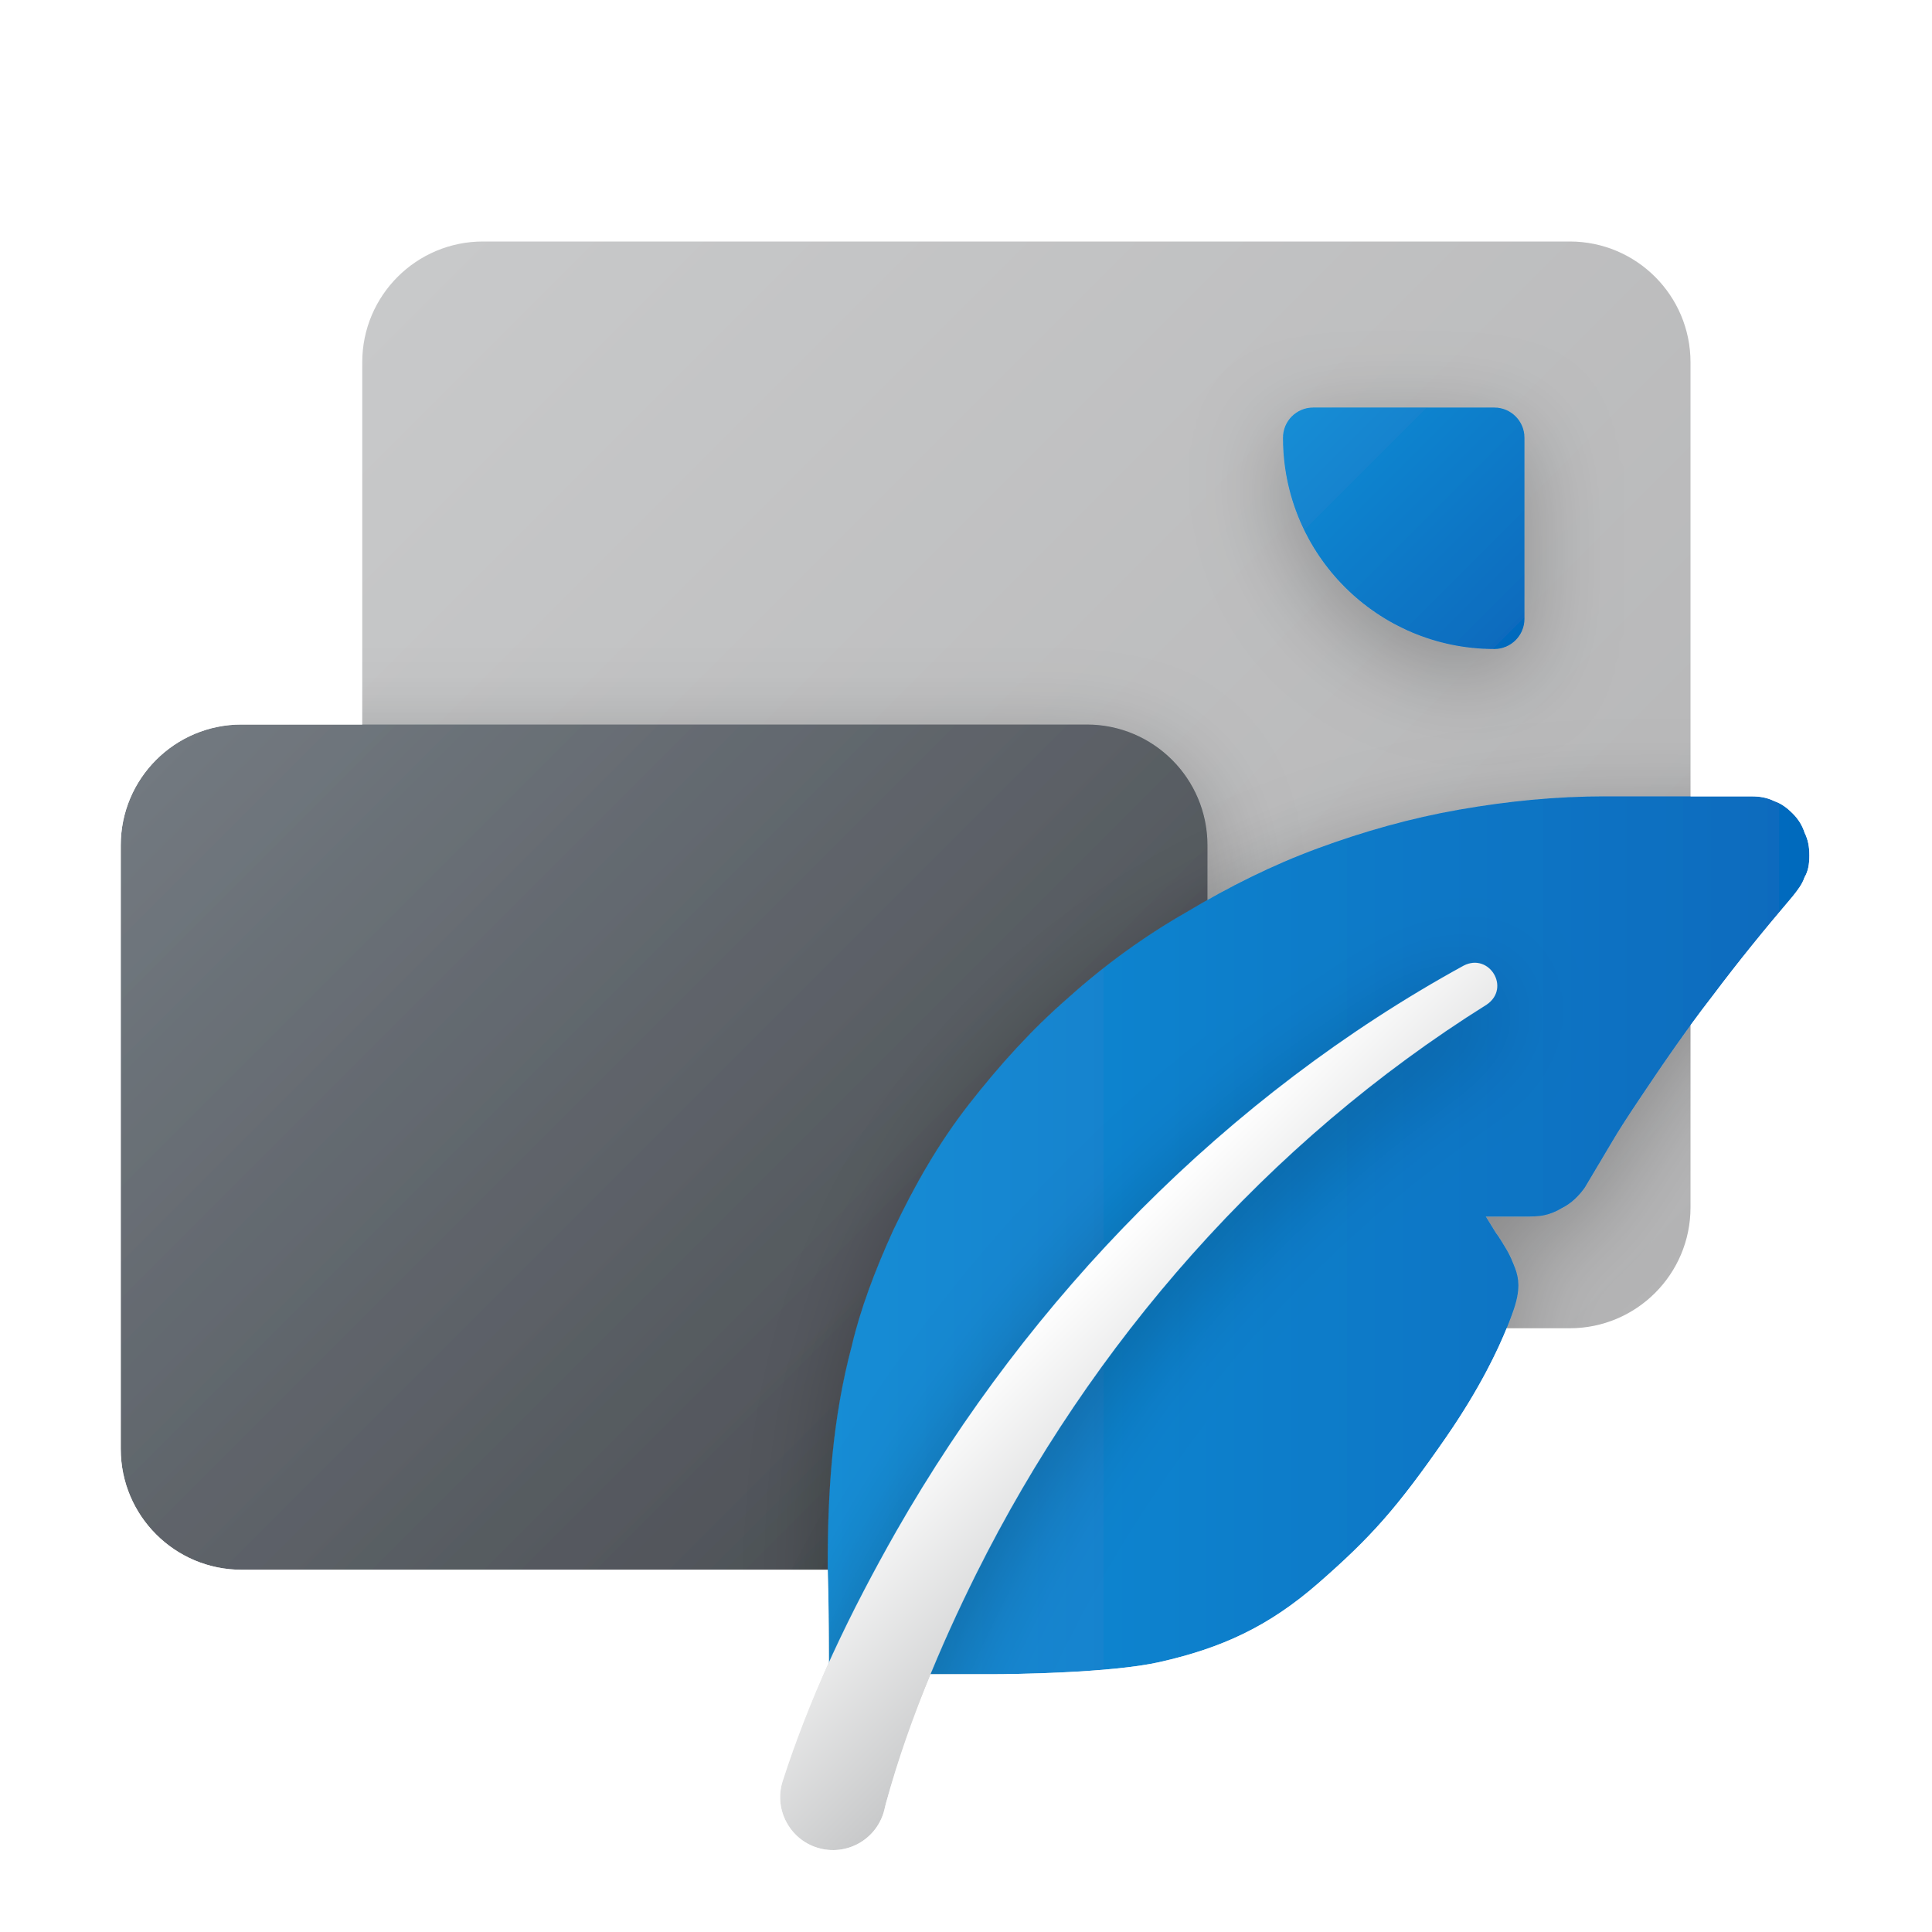
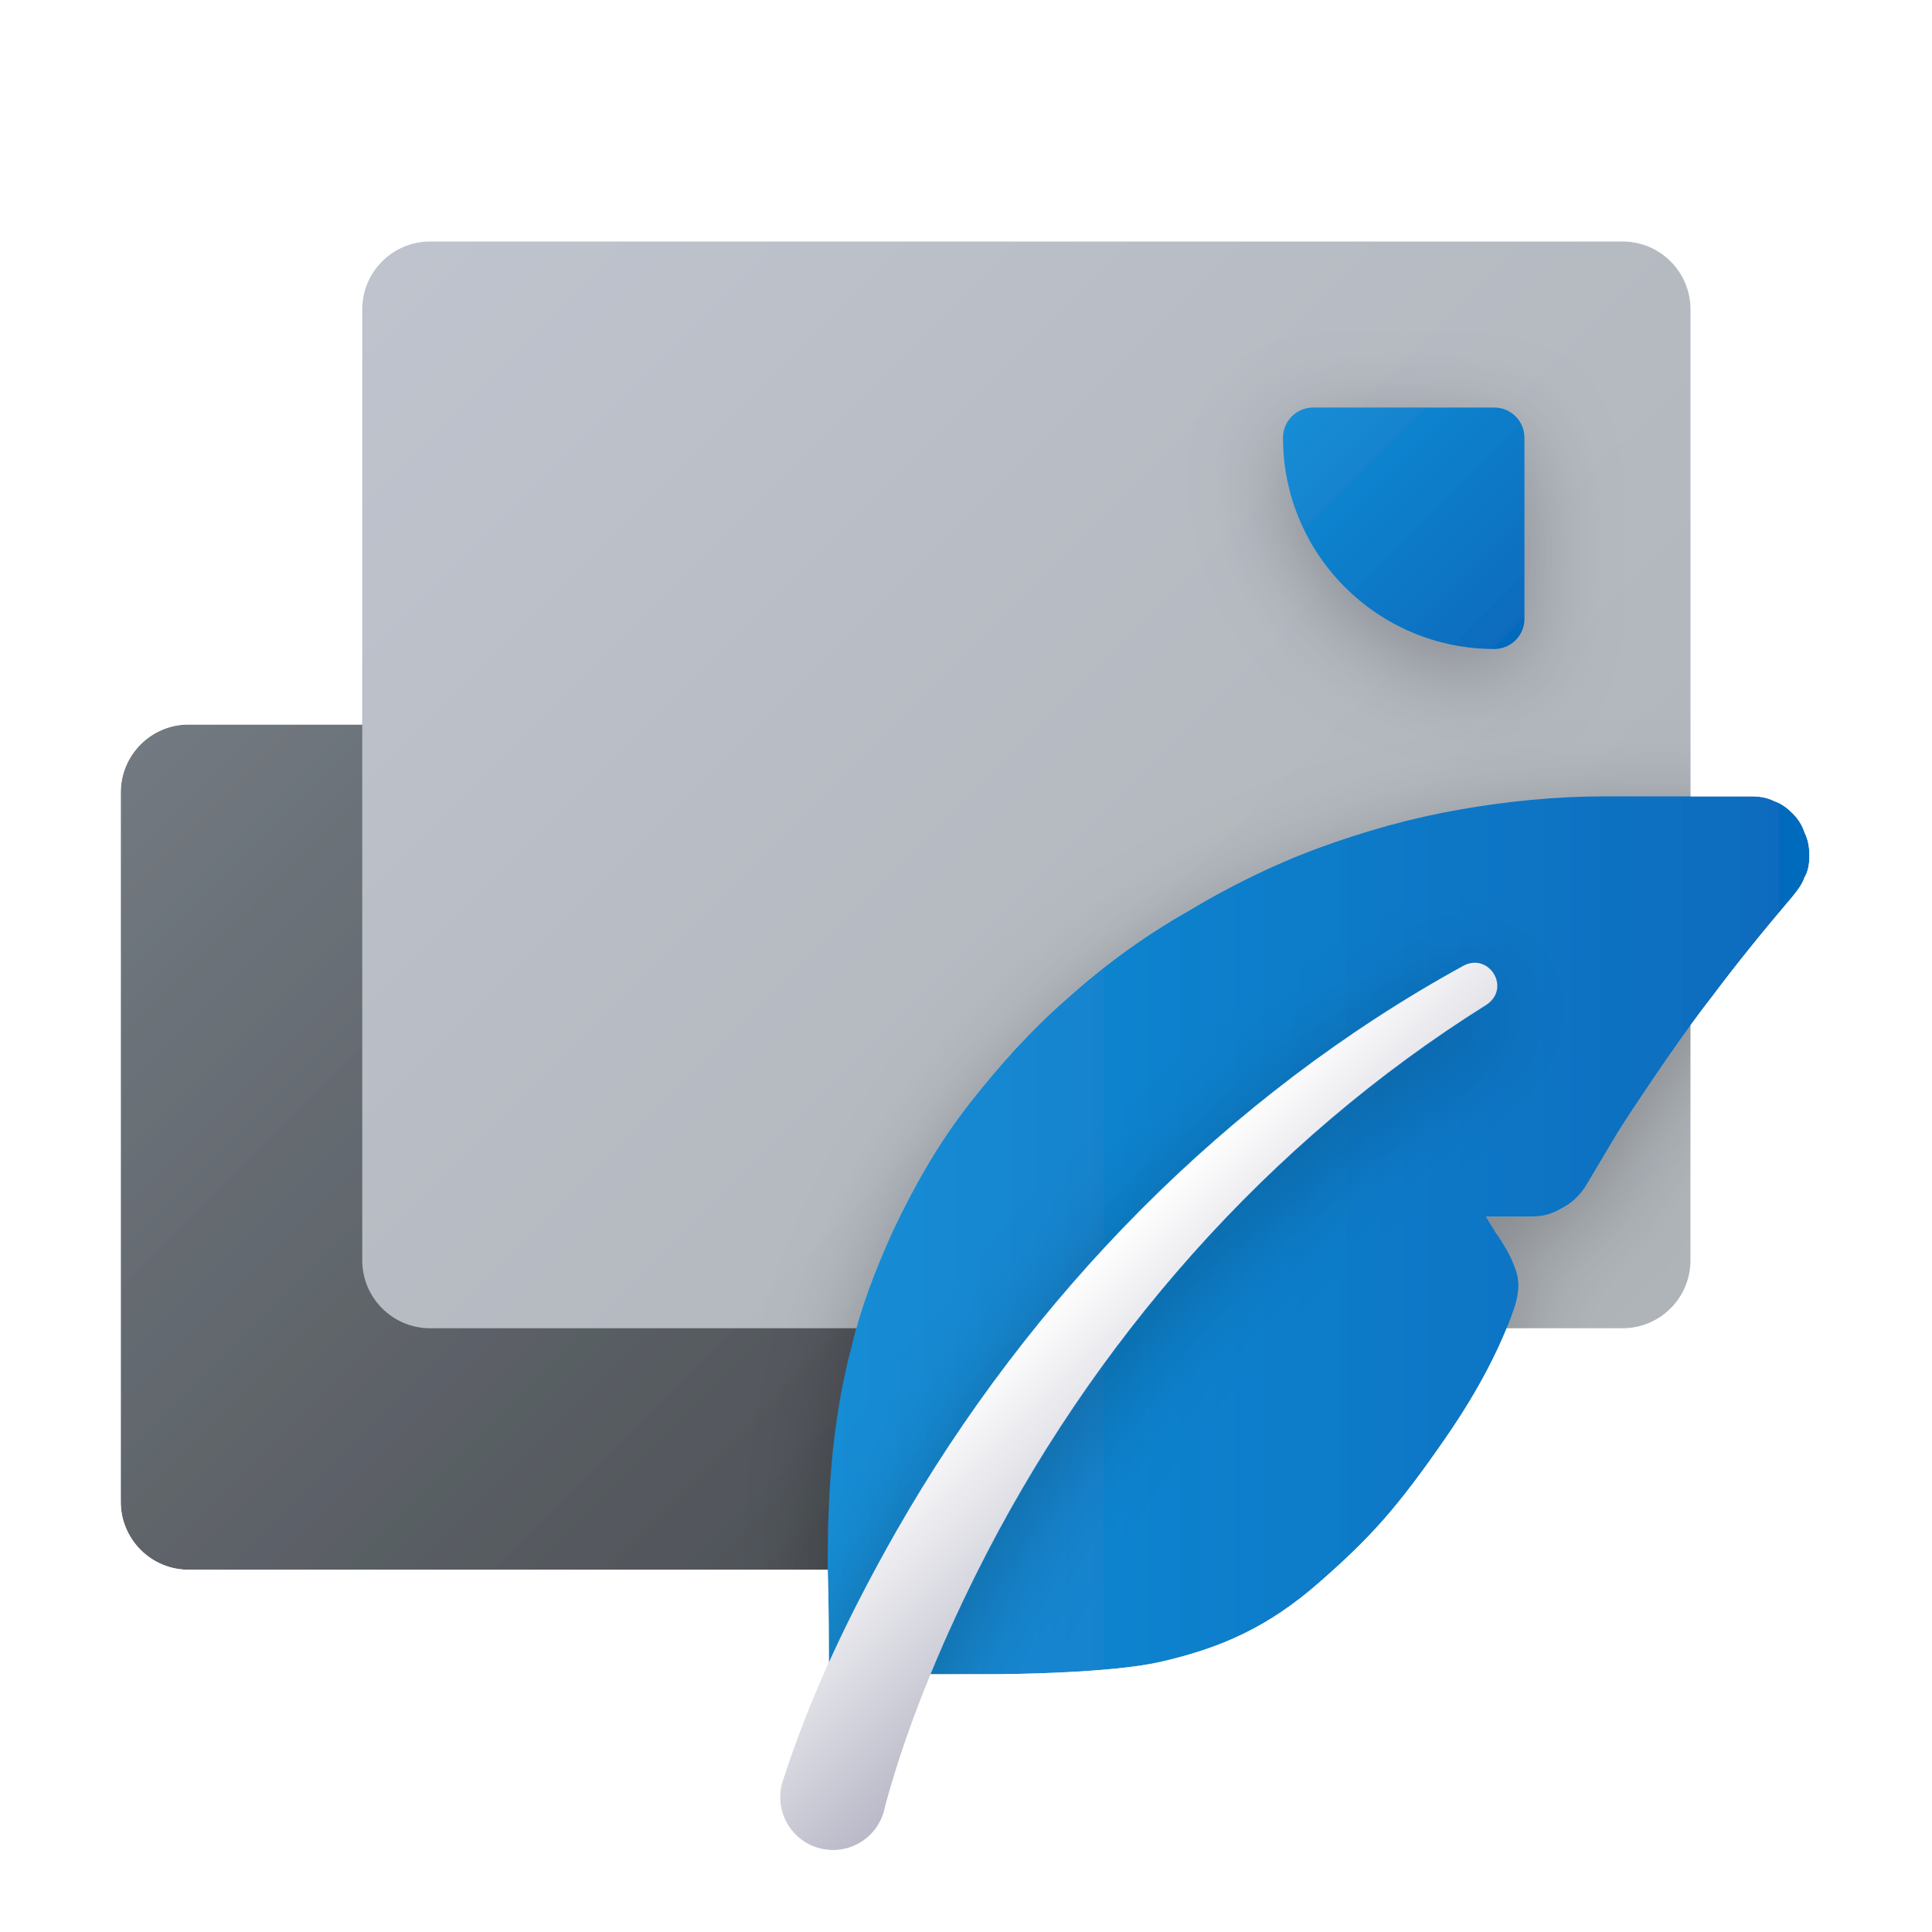
- <svg xmlns="http://www.w3.org/2000/svg" xmlns:xlink="http://www.w3.org/1999/xlink" id="_Layer_3" data-name="Layer 3" viewBox="0 0 512 512">
+ <svg xmlns="http://www.w3.org/2000/svg" xmlns:xlink="http://www.w3.org/1999/xlink" id="_layer_3" data-name="layer 3" viewBox="0 0 512 512">
  <defs>
    <style>
      .cls-1 {
-         fill: url(#_gradient_4);
-         filter: url(#drop-shadow-3);
-       }
- 
-       .cls-2 {
        fill: url(#_gradient_2-2);
        filter: url(#drop-shadow-4);
      }

-       .cls-3 {
+       .cls-2 {
        fill: url(#_gradient_2);
        filter: url(#drop-shadow-2);
+       }
+ 
+       .cls-3 {
+         fill: url(#_gradient_30);
+         filter: url(#drop-shadow-3);
      }

      .cls-4 {
        clip-path: url(#clippath);
      }

      .cls-5 {
        fill: none;
      }

      .cls-6 {
        fill: url(#_gradient_5);
        filter: url(#drop-shadow-1);
      }

      .cls-7 {
-         fill: url(#_gradient_6);
+         fill: url(#_gradient_16);
      }
    </style>
-     <linearGradient id="_gradient_6" data-name="gradient 6" x1="121.37" y1="57.37" x2="422.63" y2="358.63" gradientUnits="userSpaceOnUse">
-       <stop offset="0" stop-color="#c8c9ca" />
-       <stop offset="1" stop-color="#b4b4b5" />
-     </linearGradient>
    <clipPath id="clippath">
-       <path class="cls-5" d="M478.23,220.64c-.64-1.92-1.6-3.52-3.2-5.12-1.28-1.28-2.88-2.56-4.8-3.2-1.92-.96-3.84-1.28-6.08-1.28h-16.15V96c0-17.67-14.33-32-32-32H128c-17.67,0-32,14.33-32,32v96h-32c-17.67,0-32,14.33-32,32v160c0,17.67,14.33,32,32,32H219.37c.23,7.61,.28,15.94,.29,24.58-4.67,10.3-8.84,20.83-12.3,31.6-2.37,7.66,2.28,15.84,10.08,17.71,7.52,1.83,15.09-2.78,16.93-10.3l.05-.22,.19-.8s.24-.93,.24-.93c3.19-11.56,7.18-22.87,11.73-33.96h16.62c4.8,0,31.15-.31,44.03-3.2,16.66-3.75,29.05-9.48,42.19-20.96,13.72-11.98,20.76-19.75,33.76-38.56,9.17-13.26,13.84-23.42,16.1-28.96h16.71c17.67,0,32-14.33,32-32v-48.29c1.95-2.67,3.91-5.3,5.91-7.86,6.72-8.96,13.76-17.6,21.12-26.24,1.28-1.6,2.56-3.2,3.2-5.12,.96-1.6,1.28-3.52,1.28-5.76s-.32-4.16-1.28-6.08Z" />
+       <path class="cls-5" d="M478.23,220.64c-.64-1.92-1.6-3.52-3.2-5.12-1.28-1.28-2.88-2.56-4.8-3.2-1.92-.96-3.84-1.28-6.08-1.28h-16.15V82c0-9.94-8.06-18-18-18H114c-9.94,0-18,8.06-18,18v110H50c-9.94,0-18,8.06-18,18v188c0,9.94,8.06,18,18,18H219.37c.23,7.61,.28,15.94,.29,24.58-4.67,10.3-8.84,20.83-12.3,31.6-2.37,7.66,2.28,15.84,10.08,17.71,7.52,1.83,15.09-2.78,16.93-10.3l.05-.22,.19-.8s.24-.93,.24-.93c3.19-11.56,7.18-22.87,11.73-33.96h16.62c4.8,0,31.15-.31,44.03-3.2,16.66-3.75,29.05-9.48,42.19-20.96,13.72-11.98,20.76-19.75,33.76-38.56,9.17-13.26,13.84-23.42,16.1-28.96h30.71c9.94,0,18-8.06,18-18v-62.29c1.95-2.67,3.91-5.3,5.91-7.86,6.72-8.96,13.76-17.6,21.12-26.24,1.28-1.6,2.56-3.2,3.2-5.12,.96-1.6,1.28-3.52,1.28-5.76s-.32-4.16-1.28-6.08Z" />
    </clipPath>
-     <linearGradient id="_gradient_5" data-name="gradient 5" x1="57.37" y1="185.37" x2="294.63" y2="422.63" gradientUnits="userSpaceOnUse">
+     <linearGradient id="_gradient_5" data-name="gradient 5" x1="53.27" y1="181.27" x2="298.73" y2="426.73" gradientUnits="userSpaceOnUse">
      <stop offset="0" stop-color="#727980" />
      <stop offset="1" stop-color="#46494e" />
    </linearGradient>
    <filter id="drop-shadow-1" filterUnits="userSpaceOnUse">
      <feOffset dx="0" dy="6" />
      <feGaussianBlur result="blur" stdDeviation="12" />
      <feFlood flood-color="#040000" flood-opacity=".25" />
      <feComposite in2="blur" operator="in" />
      <feComposite in="SourceGraphic" />
    </filter>
+     <linearGradient id="_gradient_16" data-name="gradient 16" x1="117.27" y1="53.27" x2="426.73" y2="362.73" gradientUnits="userSpaceOnUse">
+       <stop offset="0" stop-color="#bec3cd" />
+       <stop offset=".96" stop-color="#afb4b9" />
+       <stop offset="1" stop-color="#afb4b9" />
+     </linearGradient>
    <linearGradient id="_gradient_2" data-name="gradient 2" x1="219.35" y1="329.44" x2="479.51" y2="329.44" gradientUnits="userSpaceOnUse">
      <stop offset="0" stop-color="#168dd5" />
      <stop offset="1" stop-color="#066abd" />
    </linearGradient>
    <filter id="drop-shadow-2" filterUnits="userSpaceOnUse">
      <feOffset dx="0" dy="6" />
      <feGaussianBlur result="blur-2" stdDeviation="12" />
      <feFlood flood-color="#040000" flood-opacity=".25" />
      <feComposite in2="blur-2" operator="in" />
      <feComposite in="SourceGraphic" />
    </filter>
-     <linearGradient id="_gradient_4" data-name="gradient 4" x1="277.15" y1="345.78" x2="324.11" y2="392.74" gradientUnits="userSpaceOnUse">
+     <linearGradient id="_gradient_30" data-name="gradient 30" x1="277.15" y1="345.78" x2="324.11" y2="392.74" gradientUnits="userSpaceOnUse">
      <stop offset="0" stop-color="#fff" />
-       <stop offset="1" stop-color="#c8c9ca" />
+       <stop offset="1" stop-color="#b9b9c8" />
    </linearGradient>
    <filter id="drop-shadow-3" filterUnits="userSpaceOnUse">
      <feOffset dx="0" dy="6" />
      <feGaussianBlur result="blur-3" stdDeviation="12" />
      <feFlood flood-color="#040000" flood-opacity=".25" />
      <feComposite in2="blur-3" operator="in" />
      <feComposite in="SourceGraphic" />
    </filter>
    <linearGradient id="_gradient_2-2" data-name="gradient 2" x1="349.37" y1="103.31" x2="408.69" y2="162.63" xlink:href="#_gradient_2" />
    <filter id="drop-shadow-4" filterUnits="userSpaceOnUse">
      <feOffset dx="0" dy="6" />
      <feGaussianBlur result="blur-4" stdDeviation="12" />
      <feFlood flood-color="#040000" flood-opacity=".25" />
      <feComposite in2="blur-4" operator="in" />
      <feComposite in="SourceGraphic" />
    </filter>
  </defs>
-   <rect class="cls-7" x="96" y="64" width="352" height="288" rx="32" ry="32" />
  <g class="cls-4">
-     <rect class="cls-6" x="32" y="192" width="288" height="224" rx="32" ry="32" />
-     <path class="cls-3" d="M479.51,226.72c0,2.24-.32,4.16-1.28,5.76-.64,1.92-1.92,3.52-3.2,5.12-7.36,8.64-14.4,17.28-21.12,26.24-6.72,8.64-13.12,17.92-19.52,27.52-2.56,3.84-5.12,7.68-7.36,11.52s-4.8,8-7.04,11.84c-1.6,2.24-3.52,4.16-6.08,5.44-1.6,.96-3.2,1.6-4.8,1.92s-3.52,.32-5.12,.32h-10.24s1.6,2.56,2.56,4.16c.96,1.28,1.92,2.88,2.88,4.48,.96,1.6,1.6,3.2,2.24,4.8s.96,3.2,.96,4.8c0,2.88-.92,5.64-1.92,8.32-1.56,4.15-6.04,15.74-17.28,32-13,18.8-20.04,26.57-33.76,38.56-13.14,11.48-25.53,17.21-42.19,20.96-12.87,2.9-39.23,3.2-44.03,3.2h-28.82l-14.72,4.16c0-11.52,0-22.72-.32-32.64,0-10.24,.32-20.16,1.28-29.76,.96-9.6,2.56-19.2,5.12-28.8,2.24-9.6,6.08-19.84,10.88-30.4,5.76-12.16,12.16-23.36,20.16-33.6,8-10.24,16.64-19.84,26.24-28.16,9.6-8.64,20.16-16.32,31.36-22.72,11.2-6.72,22.72-12.48,34.88-16.96,12.16-4.48,24.64-8,37.44-10.24,12.8-2.24,25.6-3.52,38.72-3.52h38.72c2.24,0,4.16,.32,6.08,1.28,1.92,.64,3.52,1.92,4.8,3.2,1.6,1.6,2.56,3.2,3.2,5.12,.96,1.92,1.28,3.84,1.28,6.08Z" />
-     <path class="cls-1" d="M207.37,472.17c7.46-23.2,18.18-45.31,30.19-66.42,35.52-62.14,87.46-115.34,150.31-149.84,6.77-3.51,12.57,5.9,6.13,10.31-58.15,36.39-104.79,89.66-135.31,150.89-9.68,19.47-18.05,39.6-23.83,60.53,0,0-.24,.93-.24,.93l-.19,.8-.05,.22c-1.83,7.52-9.41,12.13-16.93,10.3-7.8-1.87-12.45-10.05-10.08-17.71h0Z" />
-     <path class="cls-2" d="M396,172h0c-30.93,0-56-25.07-56-56h0c0-4.42,3.58-8,8-8h48c4.42,0,8,3.58,8,8v48c0,4.42-3.58,8-8,8Z" />
+     <rect class="cls-6" x="32" y="192" width="288" height="224" rx="18" ry="18" />
+     <rect class="cls-7" x="96" y="64" width="352" height="288" rx="18" ry="18" />
+     <path class="cls-2" d="M479.51,226.72c0,2.24-.32,4.16-1.28,5.76-.64,1.92-1.92,3.52-3.2,5.12-7.36,8.64-14.4,17.28-21.12,26.24-6.72,8.64-13.12,17.92-19.52,27.52-2.56,3.84-5.12,7.68-7.36,11.52s-4.8,8-7.04,11.84c-1.6,2.24-3.52,4.16-6.08,5.44-1.6,.96-3.2,1.6-4.8,1.92s-3.52,.32-5.12,.32h-10.24s1.6,2.56,2.56,4.16c.96,1.28,1.92,2.88,2.88,4.48,.96,1.6,1.6,3.2,2.24,4.8s.96,3.2,.96,4.8c0,2.88-.92,5.64-1.92,8.32-1.56,4.15-6.04,15.74-17.28,32-13,18.8-20.04,26.57-33.76,38.56-13.14,11.48-25.53,17.21-42.19,20.96-12.87,2.9-39.23,3.2-44.03,3.2h-28.82l-14.72,4.16c0-11.52,0-22.72-.32-32.64,0-10.24,.32-20.16,1.28-29.76,.96-9.6,2.56-19.2,5.12-28.8,2.24-9.6,6.08-19.84,10.88-30.4,5.76-12.16,12.16-23.36,20.16-33.6,8-10.24,16.64-19.84,26.24-28.16,9.6-8.64,20.16-16.32,31.36-22.72,11.2-6.72,22.72-12.48,34.88-16.96,12.16-4.48,24.64-8,37.44-10.24,12.8-2.24,25.6-3.52,38.72-3.52h38.72c2.24,0,4.16,.32,6.08,1.28,1.92,.64,3.52,1.92,4.8,3.2,1.6,1.6,2.56,3.2,3.2,5.12,.96,1.92,1.28,3.84,1.28,6.08Z" />
+     <path class="cls-3" d="M207.37,472.17c7.46-23.2,18.18-45.31,30.19-66.42,35.52-62.14,87.46-115.34,150.31-149.84,6.77-3.51,12.57,5.9,6.13,10.31-58.15,36.39-104.79,89.66-135.31,150.89-9.68,19.47-18.05,39.6-23.83,60.53,0,0-.24,.93-.24,.93l-.19,.8-.05,.22c-1.83,7.52-9.41,12.13-16.93,10.3-7.8-1.87-12.45-10.05-10.08-17.71h0Z" />
+     <path class="cls-1" d="M396,172h0c-30.93,0-56-25.07-56-56h0c0-4.42,3.58-8,8-8h48c4.42,0,8,3.58,8,8v48c0,4.42-3.58,8-8,8Z" />
  </g>
</svg>
